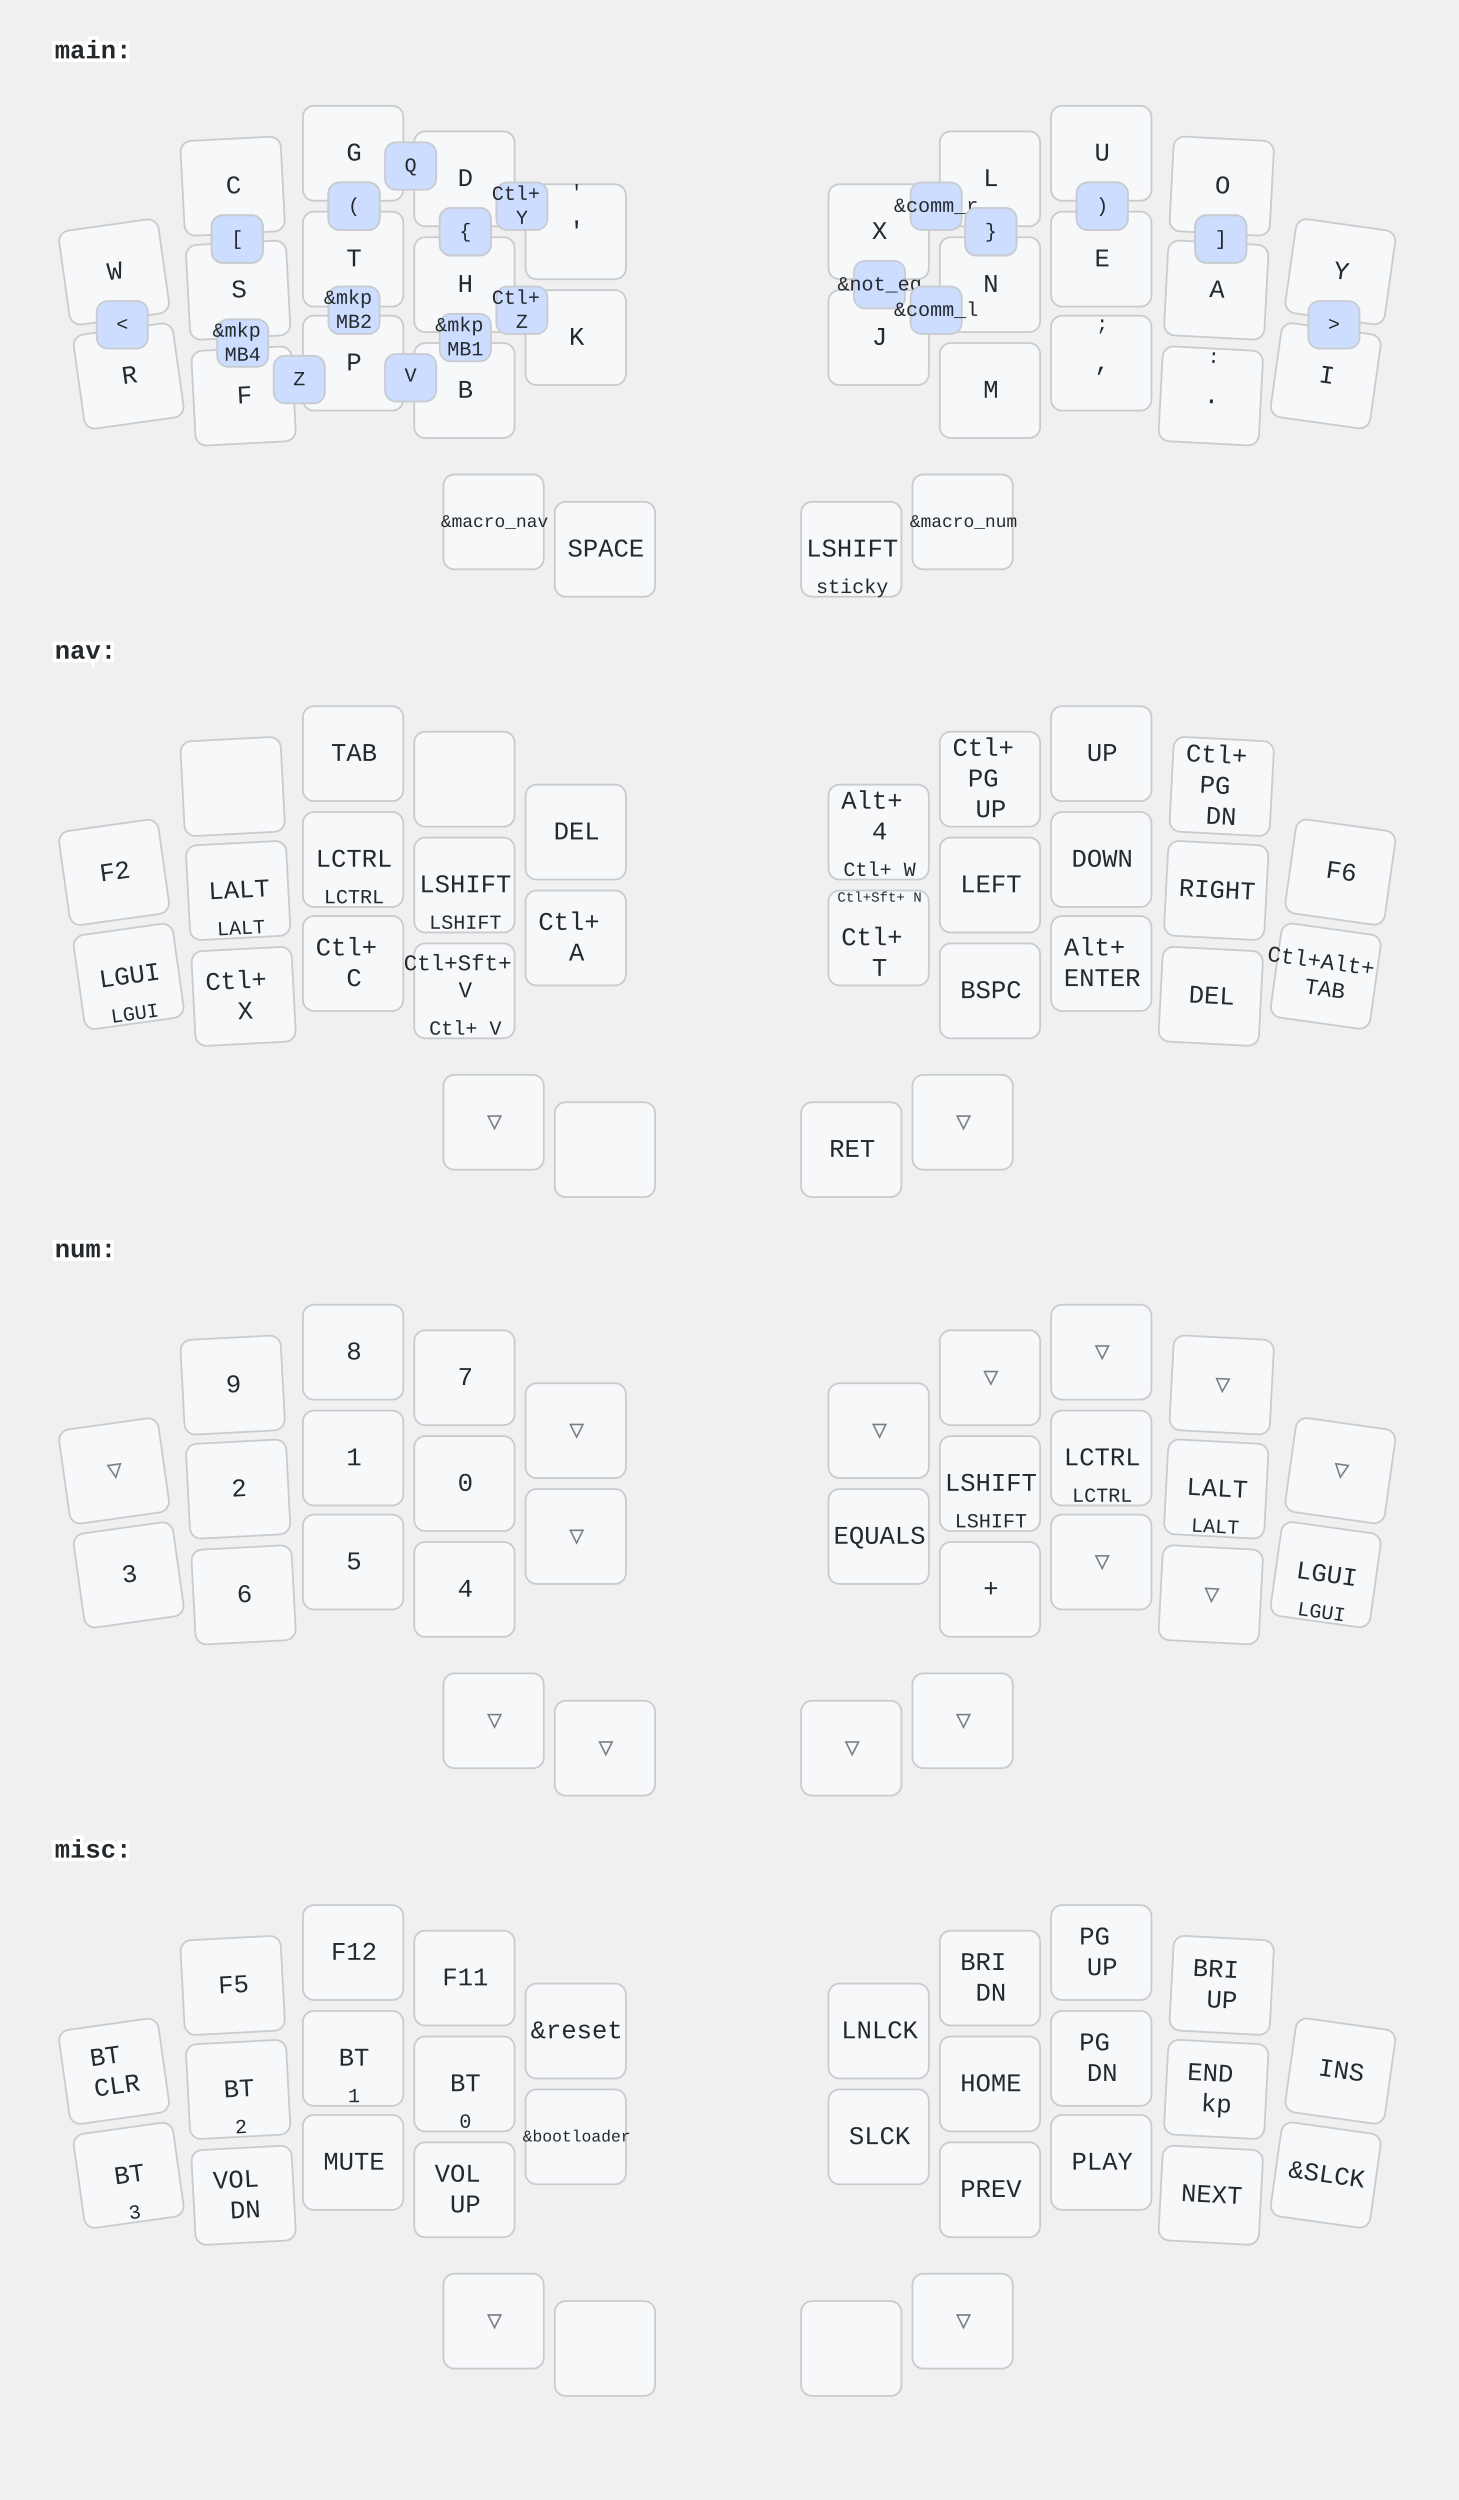
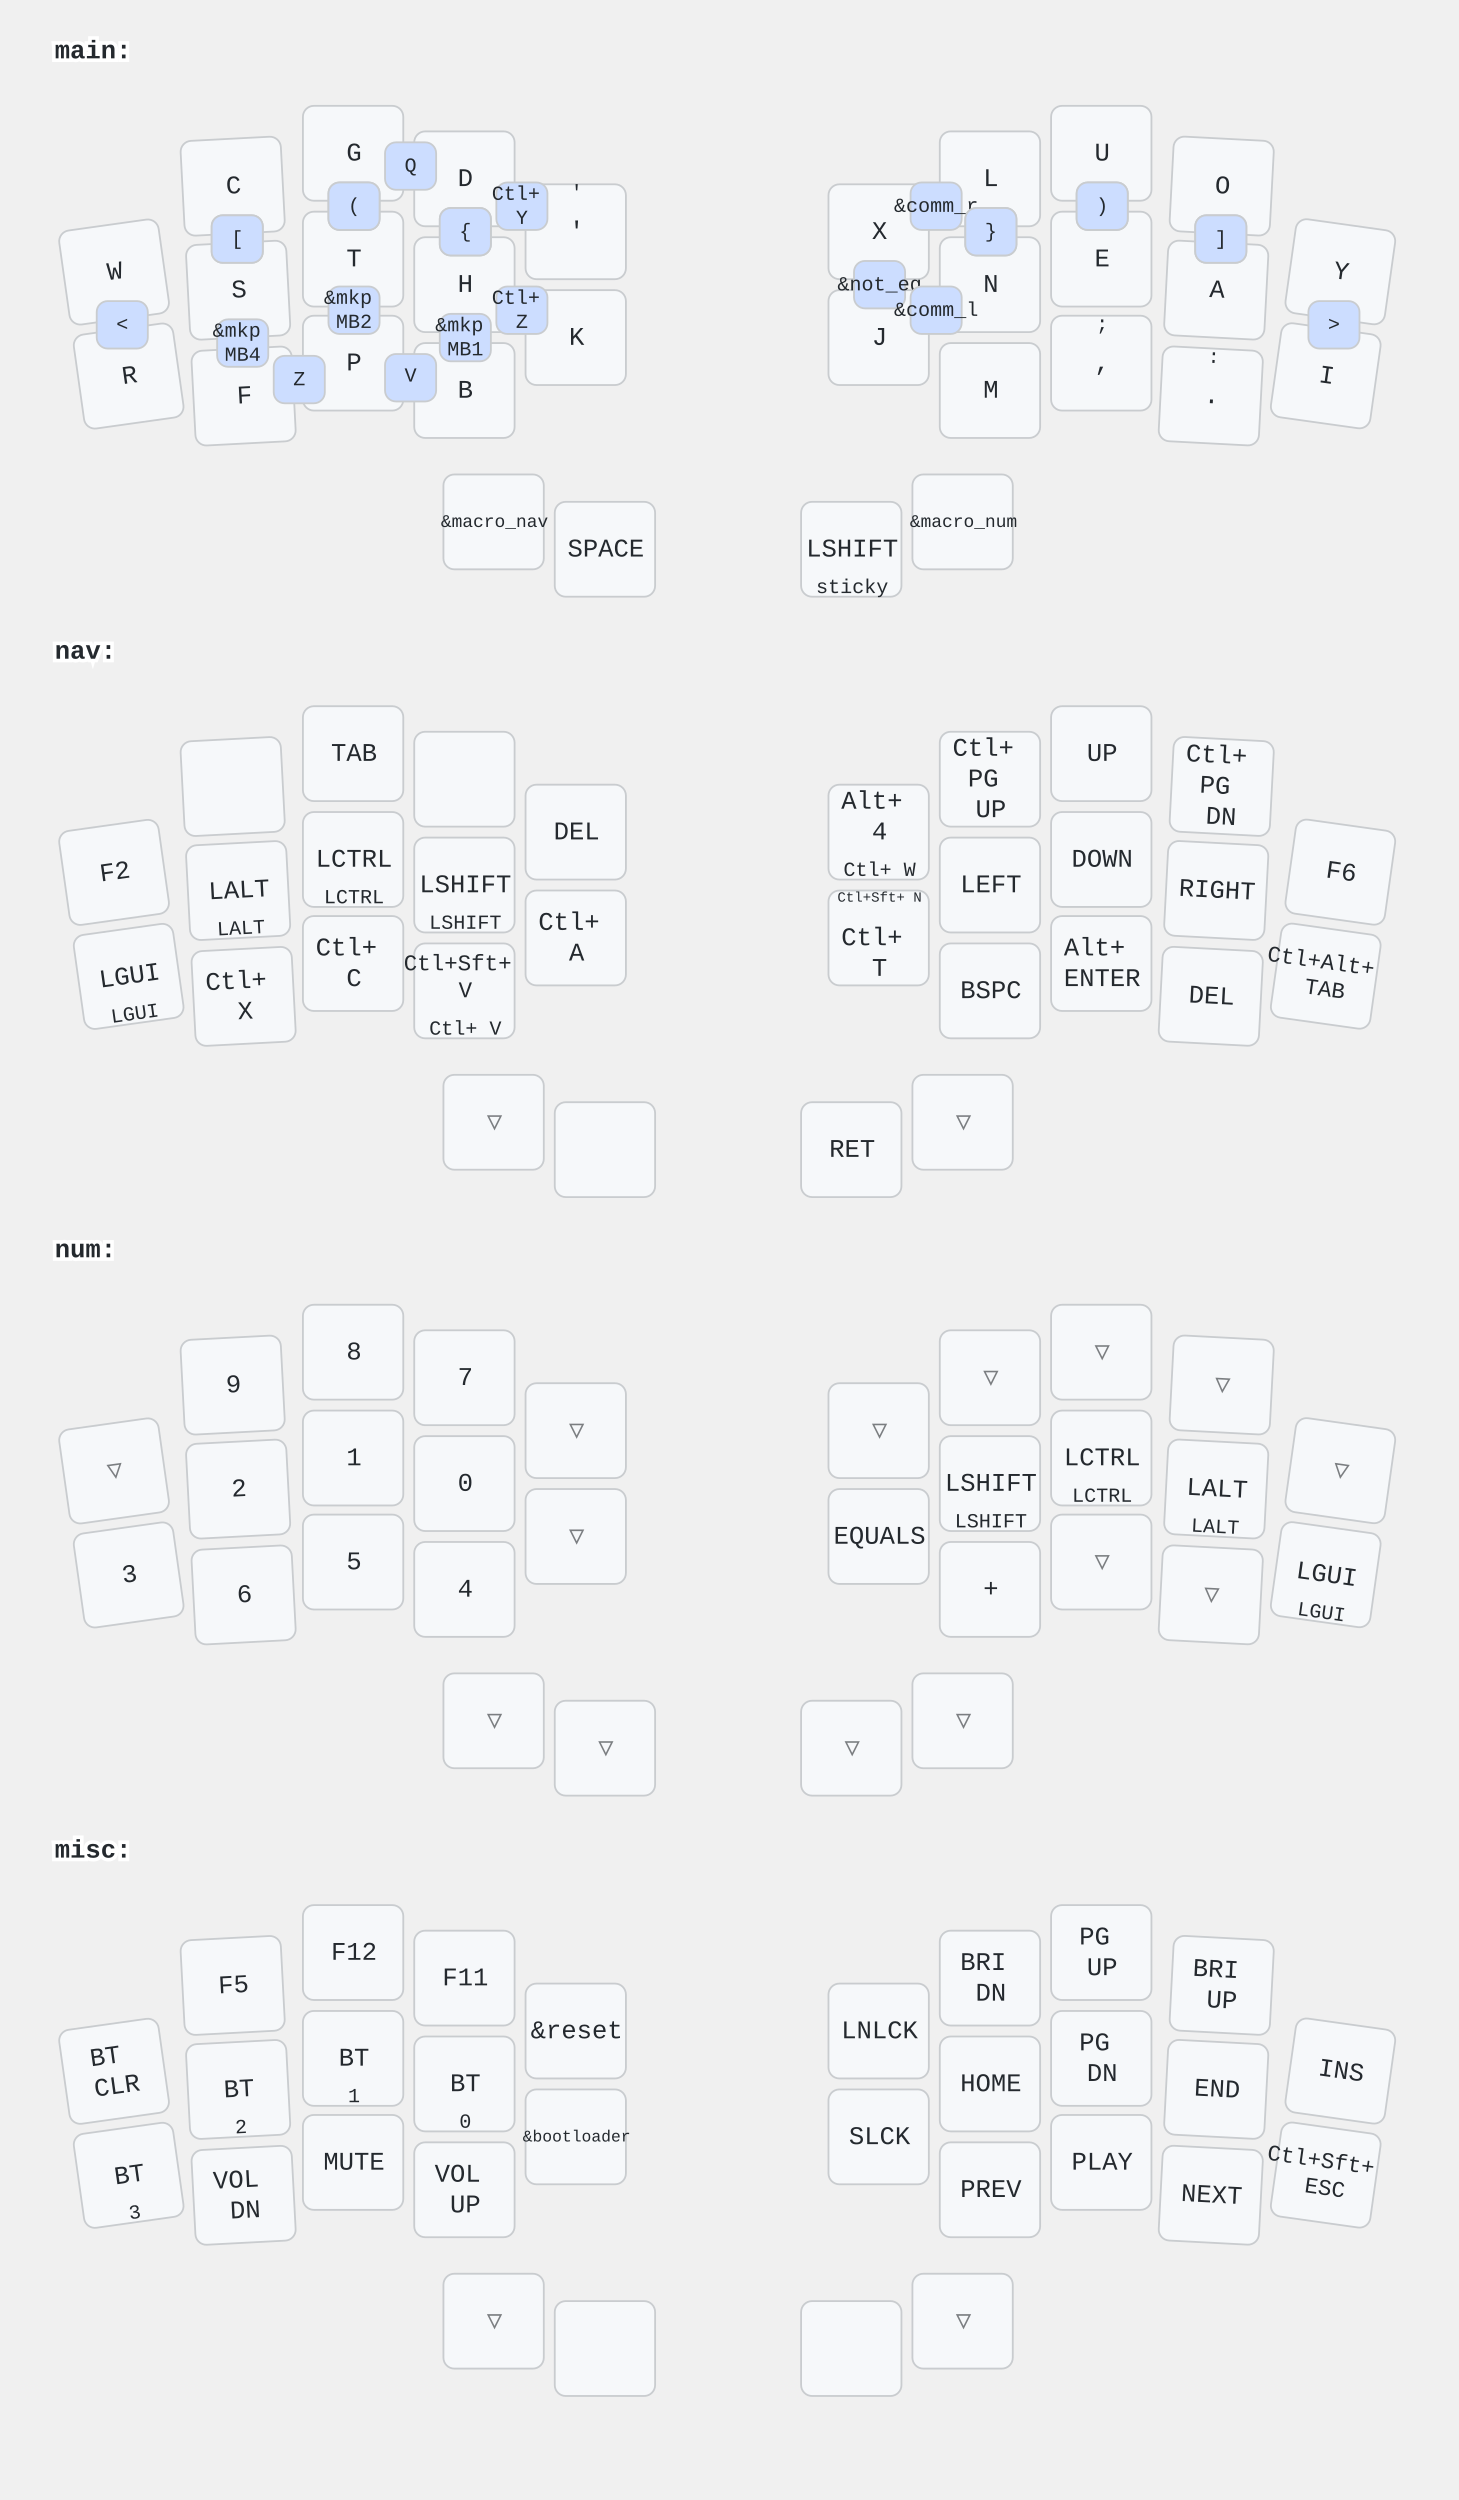
<svg xmlns="http://www.w3.org/2000/svg" width="799" height="1370" viewBox="0 0 799 1370" class="keymap">
  <style>/* inherit to force styles through use tags */
svg path {
    fill: inherit;
}

/* font and background color specifications */
svg.keymap {
    font-family: SFMono-Regular,Consolas,Liberation Mono,Menlo,monospace;
    font-size: 14px;
    font-kerning: normal;
    text-rendering: optimizeLegibility;
    fill: #24292e;
}

/* default key styling */
rect.key {
    fill: #f6f8fa;
}

rect.key, rect.combo {
    stroke: #c9cccf;
    stroke-width: 1;
}

/* default key side styling, only used is draw_key_sides is set */
rect.side {
    filter: brightness(90%);
}

/* color accent for combo boxes */
rect.combo, rect.combo-separate {
    fill: #cdf;
}

/* color accent for held keys */
rect.held, rect.combo.held {
    fill: #fdd;
}

/* color accent for ghost (optional) keys */
rect.ghost, rect.combo.ghost {
    stroke-dasharray: 4, 4;
    stroke-width: 2;
}

text {
    text-anchor: middle;
    dominant-baseline: middle;
}

/* styling for layer labels */
text.label {
    font-weight: bold;
    text-anchor: start;
    stroke: white;
    stroke-width: 4;
    paint-order: stroke;
}

/* styling for optional footer */
text.footer {
    text-anchor: end;
    dominant-baseline: auto;
    stroke: white;
    stroke-width: 4;
    paint-order: stroke;
}

/* styling for combo tap, and key hold/shifted label text */
text.combo, text.hold, text.shifted {
    font-size: 11px;
}

text.hold {
    text-anchor: middle;
    dominant-baseline: auto;
}

text.shifted {
    text-anchor: middle;
    dominant-baseline: hanging;
}

text.layer-activator {
    text-decoration: underline;
}

/* styling for hold/shifted label text in combo box */
text.combo.hold, text.combo.shifted {
    font-size: 8px;
}

/* lighter symbol for transparent keys */
text.trans {
    fill: #7b7e81;
}

/* styling for combo dendrons */
path.combo {
    stroke-width: 1;
    stroke: gray;
    fill: none;
}

/* Start Tabler Icons Cleanup */
/* cannot use height/width with glyphs */
.icon-tabler &gt; path {
    fill: inherit;
    stroke: inherit;
    stroke-width: 2;
}
/* hide tabler's default box */
.icon-tabler &gt; path[stroke="none"][fill="none"] {
    visibility: hidden;
}
/* End Tabler Icons Cleanup */
</style>
  <g transform="translate(30, 0)" class="layer-main">
    <text x="0" y="28" class="label" id="main">main:</text>
    <g transform="translate(0, 56)">
      <g transform="translate(33, 93) rotate(-8.0)" class="key keypos-0">
        <rect rx="6" ry="6" x="-28" y="-26" width="55" height="52" class="key" />
        <text x="0" y="0" class="key tap">W</text>
      </g>
      <g transform="translate(98, 46) rotate(-3.0)" class="key keypos-1">
        <rect rx="6" ry="6" x="-28" y="-26" width="55" height="52" class="key" />
        <text x="0" y="0" class="key tap">C</text>
      </g>
      <g transform="translate(164, 28)" class="key keypos-2">
        <rect rx="6" ry="6" x="-28" y="-26" width="55" height="52" class="key" />
        <text x="0" y="0" class="key tap">G</text>
      </g>
      <g transform="translate(225, 42)" class="key keypos-3">
        <rect rx="6" ry="6" x="-28" y="-26" width="55" height="52" class="key" />
        <text x="0" y="0" class="key tap">D</text>
      </g>
      <g transform="translate(286, 71)" class="key keypos-4">
        <rect rx="6" ry="6" x="-28" y="-26" width="55" height="52" class="key" />
        <text x="0" y="0" class="key tap">'</text>
        <text x="0" y="-24" class="key shifted">'</text>
      </g>
      <g transform="translate(452, 71)" class="key keypos-5">
        <rect rx="6" ry="6" x="-28" y="-26" width="55" height="52" class="key" />
        <text x="0" y="0" class="key tap">X</text>
      </g>
      <g transform="translate(513, 42)" class="key keypos-6">
        <rect rx="6" ry="6" x="-28" y="-26" width="55" height="52" class="key" />
        <text x="0" y="0" class="key tap">L</text>
      </g>
      <g transform="translate(574, 28)" class="key keypos-7">
        <rect rx="6" ry="6" x="-28" y="-26" width="55" height="52" class="key" />
        <text x="0" y="0" class="key tap">U</text>
      </g>
      <g transform="translate(640, 46) rotate(3.0)" class="key keypos-8">
        <rect rx="6" ry="6" x="-28" y="-26" width="55" height="52" class="key" />
        <text x="0" y="0" class="key tap">O</text>
      </g>
      <g transform="translate(705, 93) rotate(8.0)" class="key keypos-9">
        <rect rx="6" ry="6" x="-28" y="-26" width="55" height="52" class="key" />
        <text x="0" y="0" class="key tap">Y</text>
      </g>
      <g transform="translate(41, 150) rotate(-8.0)" class="key keypos-10">
        <rect rx="6" ry="6" x="-28" y="-26" width="55" height="52" class="key" />
        <text x="0" y="0" class="key tap">R</text>
      </g>
      <g transform="translate(101, 103) rotate(-3.0)" class="key keypos-11">
        <rect rx="6" ry="6" x="-28" y="-26" width="55" height="52" class="key" />
        <text x="0" y="0" class="key tap">S</text>
      </g>
      <g transform="translate(164, 86)" class="key keypos-12">
        <rect rx="6" ry="6" x="-28" y="-26" width="55" height="52" class="key" />
        <text x="0" y="0" class="key tap">T</text>
      </g>
      <g transform="translate(225, 100)" class="key keypos-13">
        <rect rx="6" ry="6" x="-28" y="-26" width="55" height="52" class="key" />
        <text x="0" y="0" class="key tap">H</text>
      </g>
      <g transform="translate(286, 129)" class="key keypos-14">
        <rect rx="6" ry="6" x="-28" y="-26" width="55" height="52" class="key" />
        <text x="0" y="0" class="key tap">K</text>
      </g>
      <g transform="translate(452, 129)" class="key keypos-15">
        <rect rx="6" ry="6" x="-28" y="-26" width="55" height="52" class="key" />
        <text x="0" y="0" class="key tap">J</text>
      </g>
      <g transform="translate(513, 100)" class="key keypos-16">
        <rect rx="6" ry="6" x="-28" y="-26" width="55" height="52" class="key" />
        <text x="0" y="0" class="key tap">N</text>
      </g>
      <g transform="translate(574, 86)" class="key keypos-17">
        <rect rx="6" ry="6" x="-28" y="-26" width="55" height="52" class="key" />
        <text x="0" y="0" class="key tap">E</text>
      </g>
      <g transform="translate(637, 103) rotate(3.0)" class="key keypos-18">
        <rect rx="6" ry="6" x="-28" y="-26" width="55" height="52" class="key" />
        <text x="0" y="0" class="key tap">A</text>
      </g>
      <g transform="translate(697, 150) rotate(8.0)" class="key keypos-19">
        <rect rx="6" ry="6" x="-28" y="-26" width="55" height="52" class="key" />
        <text x="0" y="0" class="key tap">I</text>
      </g>
      <g transform="translate(104, 161) rotate(-3.0)" class="key keypos-20">
        <rect rx="6" ry="6" x="-28" y="-26" width="55" height="52" class="key" />
        <text x="0" y="0" class="key tap">F</text>
      </g>
      <g transform="translate(164, 143)" class="key keypos-21">
        <rect rx="6" ry="6" x="-28" y="-26" width="55" height="52" class="key" />
        <text x="0" y="0" class="key tap">P</text>
      </g>
      <g transform="translate(225, 158)" class="key keypos-22">
        <rect rx="6" ry="6" x="-28" y="-26" width="55" height="52" class="key" />
        <text x="0" y="0" class="key tap">B</text>
      </g>
      <g transform="translate(513, 158)" class="key keypos-23">
        <rect rx="6" ry="6" x="-28" y="-26" width="55" height="52" class="key" />
        <text x="0" y="0" class="key tap">M</text>
      </g>
      <g transform="translate(574, 143)" class="key keypos-24">
        <rect rx="6" ry="6" x="-28" y="-26" width="55" height="52" class="key" />
        <text x="0" y="0" class="key tap">,</text>
        <text x="0" y="-24" class="key shifted">;</text>
      </g>
      <g transform="translate(634, 161) rotate(3.0)" class="key keypos-25">
        <rect rx="6" ry="6" x="-28" y="-26" width="55" height="52" class="key" />
        <text x="0" y="0" class="key tap">.</text>
        <text x="0" y="-24" class="key shifted">:</text>
      </g>
      <g transform="translate(241, 230)" class="key keypos-26">
        <rect rx="6" ry="6" x="-28" y="-26" width="55" height="52" class="key" />
        <text x="0" y="0" class="key tap">
          <tspan style="font-size: 70%">&amp;macro_nav</tspan>
        </text>
      </g>
      <g transform="translate(302, 245)" class="key keypos-27">
        <rect rx="6" ry="6" x="-28" y="-26" width="55" height="52" class="key" />
        <text x="0" y="0" class="key tap">SPACE</text>
      </g>
      <g transform="translate(437, 245)" class="key keypos-28">
        <rect rx="6" ry="6" x="-28" y="-26" width="55" height="52" class="key" />
        <text x="0" y="0" class="key tap">LSHIFT</text>
        <text x="0" y="24" class="key hold">sticky</text>
      </g>
      <g transform="translate(498, 230)" class="key keypos-29">
        <rect rx="6" ry="6" x="-28" y="-26" width="55" height="52" class="key" />
        <text x="0" y="0" class="key tap">
          <tspan style="font-size: 70%">&amp;macro_num</tspan>
        </text>
      </g>
      <g class="combo combopos-0">
        <rect rx="6" ry="6" x="181" y="22" width="28" height="26" class="combo" />
        <text x="195" y="35" class="combo tap">Q</text>
      </g>
      <g class="combo combopos-1">
        <rect rx="6" ry="6" x="120" y="139" width="28" height="26" class="combo" />
        <text x="134" y="152" class="combo tap">Z</text>
      </g>
      <g class="combo combopos-2">
        <rect rx="6" ry="6" x="181" y="138" width="28" height="26" class="combo" />
        <text x="195" y="150" class="combo tap">V</text>
      </g>
      <g class="combo combopos-3">
        <rect rx="6" ry="6" x="242" y="44" width="28" height="26" class="combo" />
        <text x="256" y="57" class="combo tap">
          <tspan x="256" dy="-0.6em">Ctl+</tspan>
          <tspan x="256" dy="1.2em">Y</tspan>
        </text>
      </g>
      <g class="combo combopos-4">
        <rect rx="6" ry="6" x="242" y="101" width="28" height="26" class="combo" />
        <text x="256" y="114" class="combo tap">
          <tspan x="256" dy="-0.6em">Ctl+</tspan>
          <tspan x="256" dy="1.2em">Z</tspan>
        </text>
      </g>
      <g class="combo combopos-5">
        <rect rx="6" ry="6" x="438" y="87" width="28" height="26" class="combo" />
        <text x="452" y="100" class="combo tap">&amp;not_eq</text>
      </g>
      <g class="combo combopos-6">
        <rect rx="6" ry="6" x="469" y="44" width="28" height="26" class="combo" />
        <text x="483" y="57" class="combo tap">&amp;comm_r</text>
      </g>
      <g class="combo combopos-7">
        <rect rx="6" ry="6" x="469" y="101" width="28" height="26" class="combo" />
        <text x="483" y="114" class="combo tap">&amp;comm_l</text>
      </g>
      <g class="combo combopos-8">
        <rect rx="6" ry="6" x="89" y="119" width="28" height="26" class="combo" />
        <text x="103" y="132" class="combo tap">
          <tspan x="103" dy="-0.6em">&amp;mkp</tspan>
          <tspan x="103" dy="1.2em">MB4</tspan>
        </text>
      </g>
      <g class="combo combopos-9">
        <rect rx="6" ry="6" x="150" y="101" width="28" height="26" class="combo" />
        <text x="164" y="114" class="combo tap">
          <tspan x="164" dy="-0.6em">&amp;mkp</tspan>
          <tspan x="164" dy="1.2em">MB2</tspan>
        </text>
      </g>
      <g class="combo combopos-10">
        <rect rx="6" ry="6" x="211" y="116" width="28" height="26" class="combo" />
        <text x="225" y="129" class="combo tap">
          <tspan x="225" dy="-0.6em">&amp;mkp</tspan>
          <tspan x="225" dy="1.2em">MB1</tspan>
        </text>
      </g>
      <g class="combo combopos-11">
        <rect rx="6" ry="6" x="86" y="62" width="28" height="26" class="combo" />
        <text x="100" y="75" class="combo tap">[</text>
      </g>
      <g class="combo combopos-12">
        <rect rx="6" ry="6" x="150" y="44" width="28" height="26" class="combo" />
        <text x="164" y="57" class="combo tap">(</text>
      </g>
      <g class="combo combopos-13">
        <rect rx="6" ry="6" x="211" y="58" width="28" height="26" class="combo" />
        <text x="225" y="71" class="combo tap">{</text>
      </g>
      <g class="combo combopos-14">
        <rect rx="6" ry="6" x="499" y="58" width="28" height="26" class="combo" />
        <text x="513" y="71" class="combo tap">}</text>
      </g>
      <g class="combo combopos-15">
        <rect rx="6" ry="6" x="560" y="44" width="28" height="26" class="combo" />
        <text x="574" y="57" class="combo tap">)</text>
      </g>
      <g class="combo combopos-16">
        <rect rx="6" ry="6" x="625" y="62" width="28" height="26" class="combo" />
        <text x="639" y="75" class="combo tap">]</text>
      </g>
      <g class="combo combopos-17">
        <rect rx="6" ry="6" x="23" y="109" width="28" height="26" class="combo" />
        <text x="37" y="122" class="combo tap">&lt;</text>
      </g>
      <g class="combo combopos-18">
        <rect rx="6" ry="6" x="86" y="62" width="28" height="26" class="combo" />
        <text x="100" y="75" class="combo tap">[</text>
      </g>
      <g class="combo combopos-19">
        <rect rx="6" ry="6" x="150" y="44" width="28" height="26" class="combo" />
        <text x="164" y="57" class="combo tap">(</text>
      </g>
      <g class="combo combopos-20">
        <rect rx="6" ry="6" x="211" y="58" width="28" height="26" class="combo" />
        <text x="225" y="71" class="combo tap">{</text>
      </g>
      <g class="combo combopos-21">
        <rect rx="6" ry="6" x="687" y="109" width="28" height="26" class="combo" />
        <text x="701" y="122" class="combo tap">&gt;</text>
      </g>
      <g class="combo combopos-22">
        <rect rx="6" ry="6" x="499" y="58" width="28" height="26" class="combo" />
        <text x="513" y="71" class="combo tap">}</text>
      </g>
      <g class="combo combopos-23">
        <rect rx="6" ry="6" x="560" y="44" width="28" height="26" class="combo" />
        <text x="574" y="57" class="combo tap">)</text>
      </g>
      <g class="combo combopos-24">
        <rect rx="6" ry="6" x="625" y="62" width="28" height="26" class="combo" />
        <text x="639" y="75" class="combo tap">]</text>
      </g>
    </g>
  </g>
  <g transform="translate(30, 329)" class="layer-nav">
    <text x="0" y="28" class="label" id="nav">nav:</text>
    <g transform="translate(0, 56)">
      <g transform="translate(33, 93) rotate(-8.0)" class="key keypos-0">
        <rect rx="6" ry="6" x="-28" y="-26" width="55" height="52" class="key" />
        <text x="0" y="0" class="key tap">F2</text>
      </g>
      <g transform="translate(98, 46) rotate(-3.0)" class="key keypos-1">
        <rect rx="6" ry="6" x="-28" y="-26" width="55" height="52" class="key" />
      </g>
      <g transform="translate(164, 28)" class="key keypos-2">
        <rect rx="6" ry="6" x="-28" y="-26" width="55" height="52" class="key" />
        <text x="0" y="0" class="key tap">TAB</text>
      </g>
      <g transform="translate(225, 42)" class="key keypos-3">
        <rect rx="6" ry="6" x="-28" y="-26" width="55" height="52" class="key" />
      </g>
      <g transform="translate(286, 71)" class="key keypos-4">
        <rect rx="6" ry="6" x="-28" y="-26" width="55" height="52" class="key" />
        <text x="0" y="0" class="key tap">DEL</text>
      </g>
      <g transform="translate(452, 71)" class="key keypos-5">
        <rect rx="6" ry="6" x="-28" y="-26" width="55" height="52" class="key" />
        <text x="0" y="0" class="key tap">
          <tspan x="0" dy="-1.2em">Alt+</tspan>
          <tspan x="0" dy="1.2em">4</tspan>
        </text>
        <text x="0" y="24" class="key hold">Ctl+ W</text>
      </g>
      <g transform="translate(513, 42)" class="key keypos-6">
        <rect rx="6" ry="6" x="-28" y="-26" width="55" height="52" class="key" />
        <text x="0" y="0" class="key tap">
          <tspan x="0" dy="-1.2em">Ctl+</tspan>
          <tspan x="0" dy="1.2em">PG</tspan>
          <tspan x="0" dy="1.2em">UP</tspan>
        </text>
      </g>
      <g transform="translate(574, 28)" class="key keypos-7">
        <rect rx="6" ry="6" x="-28" y="-26" width="55" height="52" class="key" />
        <text x="0" y="0" class="key tap">UP</text>
      </g>
      <g transform="translate(640, 46) rotate(3.0)" class="key keypos-8">
        <rect rx="6" ry="6" x="-28" y="-26" width="55" height="52" class="key" />
        <text x="0" y="0" class="key tap">
          <tspan x="0" dy="-1.2em">Ctl+</tspan>
          <tspan x="0" dy="1.2em">PG</tspan>
          <tspan x="0" dy="1.2em">DN</tspan>
        </text>
      </g>
      <g transform="translate(705, 93) rotate(8.0)" class="key keypos-9">
        <rect rx="6" ry="6" x="-28" y="-26" width="55" height="52" class="key" />
        <text x="0" y="0" class="key tap">F6</text>
      </g>
      <g transform="translate(41, 150) rotate(-8.0)" class="key keypos-10">
        <rect rx="6" ry="6" x="-28" y="-26" width="55" height="52" class="key" />
        <text x="0" y="0" class="key tap">LGUI</text>
        <text x="0" y="24" class="key hold">LGUI</text>
      </g>
      <g transform="translate(101, 103) rotate(-3.0)" class="key keypos-11">
        <rect rx="6" ry="6" x="-28" y="-26" width="55" height="52" class="key" />
        <text x="0" y="0" class="key tap">LALT</text>
        <text x="0" y="24" class="key hold">LALT</text>
      </g>
      <g transform="translate(164, 86)" class="key keypos-12">
        <rect rx="6" ry="6" x="-28" y="-26" width="55" height="52" class="key" />
        <text x="0" y="0" class="key tap">LCTRL</text>
        <text x="0" y="24" class="key hold">LCTRL</text>
      </g>
      <g transform="translate(225, 100)" class="key keypos-13">
        <rect rx="6" ry="6" x="-28" y="-26" width="55" height="52" class="key" />
        <text x="0" y="0" class="key tap">LSHIFT</text>
        <text x="0" y="24" class="key hold">LSHIFT</text>
      </g>
      <g transform="translate(286, 129)" class="key keypos-14">
        <rect rx="6" ry="6" x="-28" y="-26" width="55" height="52" class="key" />
        <text x="0" y="0" class="key tap">
          <tspan x="0" dy="-0.6em">Ctl+</tspan>
          <tspan x="0" dy="1.2em">A</tspan>
        </text>
      </g>
      <g transform="translate(452, 129)" class="key keypos-15">
        <rect rx="6" ry="6" x="-28" y="-26" width="55" height="52" class="key" />
        <text x="0" y="0" class="key tap">
          <tspan x="0" dy="-0.0em">Ctl+</tspan>
          <tspan x="0" dy="1.2em">T</tspan>
        </text>
        <text x="0" y="-24" class="key shifted">
          <tspan style="font-size: 70%">Ctl+Sft+ N</tspan>
        </text>
      </g>
      <g transform="translate(513, 100)" class="key keypos-16">
        <rect rx="6" ry="6" x="-28" y="-26" width="55" height="52" class="key" />
        <text x="0" y="0" class="key tap">LEFT</text>
      </g>
      <g transform="translate(574, 86)" class="key keypos-17">
        <rect rx="6" ry="6" x="-28" y="-26" width="55" height="52" class="key" />
        <text x="0" y="0" class="key tap">DOWN</text>
      </g>
      <g transform="translate(637, 103) rotate(3.0)" class="key keypos-18">
        <rect rx="6" ry="6" x="-28" y="-26" width="55" height="52" class="key" />
        <text x="0" y="0" class="key tap">RIGHT</text>
      </g>
      <g transform="translate(697, 150) rotate(8.0)" class="key keypos-19">
        <rect rx="6" ry="6" x="-28" y="-26" width="55" height="52" class="key" />
        <text x="0" y="0" class="key tap">
          <tspan x="0" dy="-0.6em" style="font-size: 88%">Ctl+Alt+</tspan>
          <tspan x="0" dy="1.2em" style="font-size: 88%">TAB</tspan>
        </text>
      </g>
      <g transform="translate(104, 161) rotate(-3.0)" class="key keypos-20">
        <rect rx="6" ry="6" x="-28" y="-26" width="55" height="52" class="key" />
        <text x="0" y="0" class="key tap">
          <tspan x="0" dy="-0.6em">Ctl+</tspan>
          <tspan x="0" dy="1.2em">X</tspan>
        </text>
      </g>
      <g transform="translate(164, 143)" class="key keypos-21">
        <rect rx="6" ry="6" x="-28" y="-26" width="55" height="52" class="key" />
        <text x="0" y="0" class="key tap">
          <tspan x="0" dy="-0.6em">Ctl+</tspan>
          <tspan x="0" dy="1.2em">C</tspan>
        </text>
      </g>
      <g transform="translate(225, 158)" class="key keypos-22">
        <rect rx="6" ry="6" x="-28" y="-26" width="55" height="52" class="key" />
        <text x="0" y="0" class="key tap">
          <tspan x="0" dy="-1.2em" style="font-size: 88%">Ctl+Sft+</tspan>
          <tspan x="0" dy="1.2em" style="font-size: 88%">V</tspan>
        </text>
        <text x="0" y="24" class="key hold">Ctl+ V</text>
      </g>
      <g transform="translate(513, 158)" class="key keypos-23">
        <rect rx="6" ry="6" x="-28" y="-26" width="55" height="52" class="key" />
        <text x="0" y="0" class="key tap">BSPC</text>
      </g>
      <g transform="translate(574, 143)" class="key keypos-24">
        <rect rx="6" ry="6" x="-28" y="-26" width="55" height="52" class="key" />
        <text x="0" y="0" class="key tap">
          <tspan x="0" dy="-0.6em">Alt+</tspan>
          <tspan x="0" dy="1.2em">ENTER</tspan>
        </text>
      </g>
      <g transform="translate(634, 161) rotate(3.0)" class="key keypos-25">
        <rect rx="6" ry="6" x="-28" y="-26" width="55" height="52" class="key" />
        <text x="0" y="0" class="key tap">DEL</text>
      </g>
      <g transform="translate(241, 230)" class="key trans keypos-26">
        <rect rx="6" ry="6" x="-28" y="-26" width="55" height="52" class="key trans" />
        <text x="0" y="0" class="key trans tap">▽</text>
      </g>
      <g transform="translate(302, 245)" class="key keypos-27">
        <rect rx="6" ry="6" x="-28" y="-26" width="55" height="52" class="key" />
      </g>
      <g transform="translate(437, 245)" class="key keypos-28">
        <rect rx="6" ry="6" x="-28" y="-26" width="55" height="52" class="key" />
        <text x="0" y="0" class="key tap">RET</text>
      </g>
      <g transform="translate(498, 230)" class="key trans keypos-29">
        <rect rx="6" ry="6" x="-28" y="-26" width="55" height="52" class="key trans" />
        <text x="0" y="0" class="key trans tap">▽</text>
      </g>
    </g>
  </g>
  <g transform="translate(30, 657)" class="layer-num">
    <text x="0" y="28" class="label" id="num">num:</text>
    <g transform="translate(0, 56)">
      <g transform="translate(33, 93) rotate(-8.0)" class="key trans keypos-0">
        <rect rx="6" ry="6" x="-28" y="-26" width="55" height="52" class="key trans" />
        <text x="0" y="0" class="key trans tap">▽</text>
      </g>
      <g transform="translate(98, 46) rotate(-3.0)" class="key keypos-1">
        <rect rx="6" ry="6" x="-28" y="-26" width="55" height="52" class="key" />
        <text x="0" y="0" class="key tap">9</text>
      </g>
      <g transform="translate(164, 28)" class="key keypos-2">
        <rect rx="6" ry="6" x="-28" y="-26" width="55" height="52" class="key" />
        <text x="0" y="0" class="key tap">8</text>
      </g>
      <g transform="translate(225, 42)" class="key keypos-3">
        <rect rx="6" ry="6" x="-28" y="-26" width="55" height="52" class="key" />
        <text x="0" y="0" class="key tap">7</text>
      </g>
      <g transform="translate(286, 71)" class="key trans keypos-4">
        <rect rx="6" ry="6" x="-28" y="-26" width="55" height="52" class="key trans" />
        <text x="0" y="0" class="key trans tap">▽</text>
      </g>
      <g transform="translate(452, 71)" class="key trans keypos-5">
        <rect rx="6" ry="6" x="-28" y="-26" width="55" height="52" class="key trans" />
        <text x="0" y="0" class="key trans tap">▽</text>
      </g>
      <g transform="translate(513, 42)" class="key trans keypos-6">
        <rect rx="6" ry="6" x="-28" y="-26" width="55" height="52" class="key trans" />
        <text x="0" y="0" class="key trans tap">▽</text>
      </g>
      <g transform="translate(574, 28)" class="key trans keypos-7">
        <rect rx="6" ry="6" x="-28" y="-26" width="55" height="52" class="key trans" />
        <text x="0" y="0" class="key trans tap">▽</text>
      </g>
      <g transform="translate(640, 46) rotate(3.0)" class="key trans keypos-8">
        <rect rx="6" ry="6" x="-28" y="-26" width="55" height="52" class="key trans" />
        <text x="0" y="0" class="key trans tap">▽</text>
      </g>
      <g transform="translate(705, 93) rotate(8.0)" class="key trans keypos-9">
        <rect rx="6" ry="6" x="-28" y="-26" width="55" height="52" class="key trans" />
        <text x="0" y="0" class="key trans tap">▽</text>
      </g>
      <g transform="translate(41, 150) rotate(-8.0)" class="key keypos-10">
        <rect rx="6" ry="6" x="-28" y="-26" width="55" height="52" class="key" />
        <text x="0" y="0" class="key tap">3</text>
      </g>
      <g transform="translate(101, 103) rotate(-3.0)" class="key keypos-11">
        <rect rx="6" ry="6" x="-28" y="-26" width="55" height="52" class="key" />
        <text x="0" y="0" class="key tap">2</text>
      </g>
      <g transform="translate(164, 86)" class="key keypos-12">
        <rect rx="6" ry="6" x="-28" y="-26" width="55" height="52" class="key" />
        <text x="0" y="0" class="key tap">1</text>
      </g>
      <g transform="translate(225, 100)" class="key keypos-13">
        <rect rx="6" ry="6" x="-28" y="-26" width="55" height="52" class="key" />
        <text x="0" y="0" class="key tap">0</text>
      </g>
      <g transform="translate(286, 129)" class="key trans keypos-14">
        <rect rx="6" ry="6" x="-28" y="-26" width="55" height="52" class="key trans" />
        <text x="0" y="0" class="key trans tap">▽</text>
      </g>
      <g transform="translate(452, 129)" class="key keypos-15">
        <rect rx="6" ry="6" x="-28" y="-26" width="55" height="52" class="key" />
        <text x="0" y="0" class="key tap">EQUALS</text>
      </g>
      <g transform="translate(513, 100)" class="key keypos-16">
        <rect rx="6" ry="6" x="-28" y="-26" width="55" height="52" class="key" />
        <text x="0" y="0" class="key tap">LSHIFT</text>
        <text x="0" y="24" class="key hold">LSHIFT</text>
      </g>
      <g transform="translate(574, 86)" class="key keypos-17">
        <rect rx="6" ry="6" x="-28" y="-26" width="55" height="52" class="key" />
        <text x="0" y="0" class="key tap">LCTRL</text>
        <text x="0" y="24" class="key hold">LCTRL</text>
      </g>
      <g transform="translate(637, 103) rotate(3.0)" class="key keypos-18">
        <rect rx="6" ry="6" x="-28" y="-26" width="55" height="52" class="key" />
        <text x="0" y="0" class="key tap">LALT</text>
        <text x="0" y="24" class="key hold">LALT</text>
      </g>
      <g transform="translate(697, 150) rotate(8.0)" class="key keypos-19">
        <rect rx="6" ry="6" x="-28" y="-26" width="55" height="52" class="key" />
        <text x="0" y="0" class="key tap">LGUI</text>
        <text x="0" y="24" class="key hold">LGUI</text>
      </g>
      <g transform="translate(104, 161) rotate(-3.0)" class="key keypos-20">
        <rect rx="6" ry="6" x="-28" y="-26" width="55" height="52" class="key" />
        <text x="0" y="0" class="key tap">6</text>
      </g>
      <g transform="translate(164, 143)" class="key keypos-21">
        <rect rx="6" ry="6" x="-28" y="-26" width="55" height="52" class="key" />
        <text x="0" y="0" class="key tap">5</text>
      </g>
      <g transform="translate(225, 158)" class="key keypos-22">
        <rect rx="6" ry="6" x="-28" y="-26" width="55" height="52" class="key" />
        <text x="0" y="0" class="key tap">4</text>
      </g>
      <g transform="translate(513, 158)" class="key keypos-23">
        <rect rx="6" ry="6" x="-28" y="-26" width="55" height="52" class="key" />
        <text x="0" y="0" class="key tap">+</text>
      </g>
      <g transform="translate(574, 143)" class="key trans keypos-24">
        <rect rx="6" ry="6" x="-28" y="-26" width="55" height="52" class="key trans" />
        <text x="0" y="0" class="key trans tap">▽</text>
      </g>
      <g transform="translate(634, 161) rotate(3.0)" class="key trans keypos-25">
        <rect rx="6" ry="6" x="-28" y="-26" width="55" height="52" class="key trans" />
        <text x="0" y="0" class="key trans tap">▽</text>
      </g>
      <g transform="translate(241, 230)" class="key trans keypos-26">
        <rect rx="6" ry="6" x="-28" y="-26" width="55" height="52" class="key trans" />
        <text x="0" y="0" class="key trans tap">▽</text>
      </g>
      <g transform="translate(302, 245)" class="key trans keypos-27">
        <rect rx="6" ry="6" x="-28" y="-26" width="55" height="52" class="key trans" />
        <text x="0" y="0" class="key trans tap">▽</text>
      </g>
      <g transform="translate(437, 245)" class="key trans keypos-28">
        <rect rx="6" ry="6" x="-28" y="-26" width="55" height="52" class="key trans" />
        <text x="0" y="0" class="key trans tap">▽</text>
      </g>
      <g transform="translate(498, 230)" class="key trans keypos-29">
        <rect rx="6" ry="6" x="-28" y="-26" width="55" height="52" class="key trans" />
        <text x="0" y="0" class="key trans tap">▽</text>
      </g>
    </g>
  </g>
  <g transform="translate(30, 986)" class="layer-misc">
    <text x="0" y="28" class="label" id="misc">misc:</text>
    <g transform="translate(0, 56)">
      <g transform="translate(33, 93) rotate(-8.0)" class="key keypos-0">
        <rect rx="6" ry="6" x="-28" y="-26" width="55" height="52" class="key" />
        <text x="0" y="0" class="key tap">
          <tspan x="0" dy="-0.6em">BT</tspan>
          <tspan x="0" dy="1.2em">CLR</tspan>
        </text>
      </g>
      <g transform="translate(98, 46) rotate(-3.0)" class="key keypos-1">
        <rect rx="6" ry="6" x="-28" y="-26" width="55" height="52" class="key" />
        <text x="0" y="0" class="key tap">F5</text>
      </g>
      <g transform="translate(164, 28)" class="key keypos-2">
        <rect rx="6" ry="6" x="-28" y="-26" width="55" height="52" class="key" />
        <text x="0" y="0" class="key tap">F12</text>
      </g>
      <g transform="translate(225, 42)" class="key keypos-3">
        <rect rx="6" ry="6" x="-28" y="-26" width="55" height="52" class="key" />
        <text x="0" y="0" class="key tap">F11</text>
      </g>
      <g transform="translate(286, 71)" class="key keypos-4">
        <rect rx="6" ry="6" x="-28" y="-26" width="55" height="52" class="key" />
        <text x="0" y="0" class="key tap">&amp;reset</text>
      </g>
      <g transform="translate(452, 71)" class="key keypos-5">
        <rect rx="6" ry="6" x="-28" y="-26" width="55" height="52" class="key" />
        <text x="0" y="0" class="key tap">LNLCK</text>
      </g>
      <g transform="translate(513, 42)" class="key keypos-6">
        <rect rx="6" ry="6" x="-28" y="-26" width="55" height="52" class="key" />
        <text x="0" y="0" class="key tap">
          <tspan x="0" dy="-0.6em">BRI</tspan>
          <tspan x="0" dy="1.2em">DN</tspan>
        </text>
      </g>
      <g transform="translate(574, 28)" class="key keypos-7">
        <rect rx="6" ry="6" x="-28" y="-26" width="55" height="52" class="key" />
        <text x="0" y="0" class="key tap">
          <tspan x="0" dy="-0.6em">PG</tspan>
          <tspan x="0" dy="1.2em">UP</tspan>
        </text>
      </g>
      <g transform="translate(640, 46) rotate(3.0)" class="key keypos-8">
        <rect rx="6" ry="6" x="-28" y="-26" width="55" height="52" class="key" />
        <text x="0" y="0" class="key tap">
          <tspan x="0" dy="-0.6em">BRI</tspan>
          <tspan x="0" dy="1.2em">UP</tspan>
        </text>
      </g>
      <g transform="translate(705, 93) rotate(8.0)" class="key keypos-9">
        <rect rx="6" ry="6" x="-28" y="-26" width="55" height="52" class="key" />
        <text x="0" y="0" class="key tap">INS</text>
      </g>
      <g transform="translate(41, 150) rotate(-8.0)" class="key keypos-10">
        <rect rx="6" ry="6" x="-28" y="-26" width="55" height="52" class="key" />
        <text x="0" y="0" class="key tap">BT</text>
        <text x="0" y="24" class="key hold">3</text>
      </g>
      <g transform="translate(101, 103) rotate(-3.0)" class="key keypos-11">
        <rect rx="6" ry="6" x="-28" y="-26" width="55" height="52" class="key" />
        <text x="0" y="0" class="key tap">BT</text>
        <text x="0" y="24" class="key hold">2</text>
      </g>
      <g transform="translate(164, 86)" class="key keypos-12">
        <rect rx="6" ry="6" x="-28" y="-26" width="55" height="52" class="key" />
        <text x="0" y="0" class="key tap">BT</text>
        <text x="0" y="24" class="key hold">1</text>
      </g>
      <g transform="translate(225, 100)" class="key keypos-13">
        <rect rx="6" ry="6" x="-28" y="-26" width="55" height="52" class="key" />
        <text x="0" y="0" class="key tap">BT</text>
        <text x="0" y="24" class="key hold">0</text>
      </g>
      <g transform="translate(286, 129)" class="key keypos-14">
        <rect rx="6" ry="6" x="-28" y="-26" width="55" height="52" class="key" />
        <text x="0" y="0" class="key tap">
          <tspan style="font-size: 64%">&amp;bootloader</tspan>
        </text>
      </g>
      <g transform="translate(452, 129)" class="key keypos-15">
        <rect rx="6" ry="6" x="-28" y="-26" width="55" height="52" class="key" />
        <text x="0" y="0" class="key tap">SLCK</text>
      </g>
      <g transform="translate(513, 100)" class="key keypos-16">
        <rect rx="6" ry="6" x="-28" y="-26" width="55" height="52" class="key" />
        <text x="0" y="0" class="key tap">HOME</text>
      </g>
      <g transform="translate(574, 86)" class="key keypos-17">
        <rect rx="6" ry="6" x="-28" y="-26" width="55" height="52" class="key" />
        <text x="0" y="0" class="key tap">
          <tspan x="0" dy="-0.6em">PG</tspan>
          <tspan x="0" dy="1.2em">DN</tspan>
        </text>
      </g>
      <g transform="translate(637, 103) rotate(3.0)" class="key keypos-18">
        <rect rx="6" ry="6" x="-28" y="-26" width="55" height="52" class="key" />
-         <text x="0" y="0" class="key tap">
-           <tspan x="0" dy="-0.6em">END</tspan>
-           <tspan x="0" dy="1.2em">kp</tspan>
-         </text>
+         <text x="0" y="0" class="key tap">END</text>
      </g>
      <g transform="translate(697, 150) rotate(8.0)" class="key keypos-19">
        <rect rx="6" ry="6" x="-28" y="-26" width="55" height="52" class="key" />
-         <text x="0" y="0" class="key tap">&amp;SLCK</text>
+         <text x="0" y="0" class="key tap">
+           <tspan x="0" dy="-0.6em" style="font-size: 88%">Ctl+Sft+</tspan>
+           <tspan x="0" dy="1.2em" style="font-size: 88%">ESC</tspan>
+         </text>
      </g>
      <g transform="translate(104, 161) rotate(-3.0)" class="key keypos-20">
        <rect rx="6" ry="6" x="-28" y="-26" width="55" height="52" class="key" />
        <text x="0" y="0" class="key tap">
          <tspan x="0" dy="-0.6em">VOL</tspan>
          <tspan x="0" dy="1.2em">DN</tspan>
        </text>
      </g>
      <g transform="translate(164, 143)" class="key keypos-21">
        <rect rx="6" ry="6" x="-28" y="-26" width="55" height="52" class="key" />
        <text x="0" y="0" class="key tap">MUTE</text>
      </g>
      <g transform="translate(225, 158)" class="key keypos-22">
        <rect rx="6" ry="6" x="-28" y="-26" width="55" height="52" class="key" />
        <text x="0" y="0" class="key tap">
          <tspan x="0" dy="-0.6em">VOL</tspan>
          <tspan x="0" dy="1.2em">UP</tspan>
        </text>
      </g>
      <g transform="translate(513, 158)" class="key keypos-23">
        <rect rx="6" ry="6" x="-28" y="-26" width="55" height="52" class="key" />
        <text x="0" y="0" class="key tap">PREV</text>
      </g>
      <g transform="translate(574, 143)" class="key keypos-24">
        <rect rx="6" ry="6" x="-28" y="-26" width="55" height="52" class="key" />
        <text x="0" y="0" class="key tap">PLAY</text>
      </g>
      <g transform="translate(634, 161) rotate(3.0)" class="key keypos-25">
        <rect rx="6" ry="6" x="-28" y="-26" width="55" height="52" class="key" />
        <text x="0" y="0" class="key tap">NEXT</text>
      </g>
      <g transform="translate(241, 230)" class="key trans keypos-26">
        <rect rx="6" ry="6" x="-28" y="-26" width="55" height="52" class="key trans" />
        <text x="0" y="0" class="key trans tap">▽</text>
      </g>
      <g transform="translate(302, 245)" class="key keypos-27">
        <rect rx="6" ry="6" x="-28" y="-26" width="55" height="52" class="key" />
      </g>
      <g transform="translate(437, 245)" class="key keypos-28">
        <rect rx="6" ry="6" x="-28" y="-26" width="55" height="52" class="key" />
      </g>
      <g transform="translate(498, 230)" class="key trans keypos-29">
        <rect rx="6" ry="6" x="-28" y="-26" width="55" height="52" class="key trans" />
        <text x="0" y="0" class="key trans tap">▽</text>
      </g>
    </g>
  </g>
</svg>
